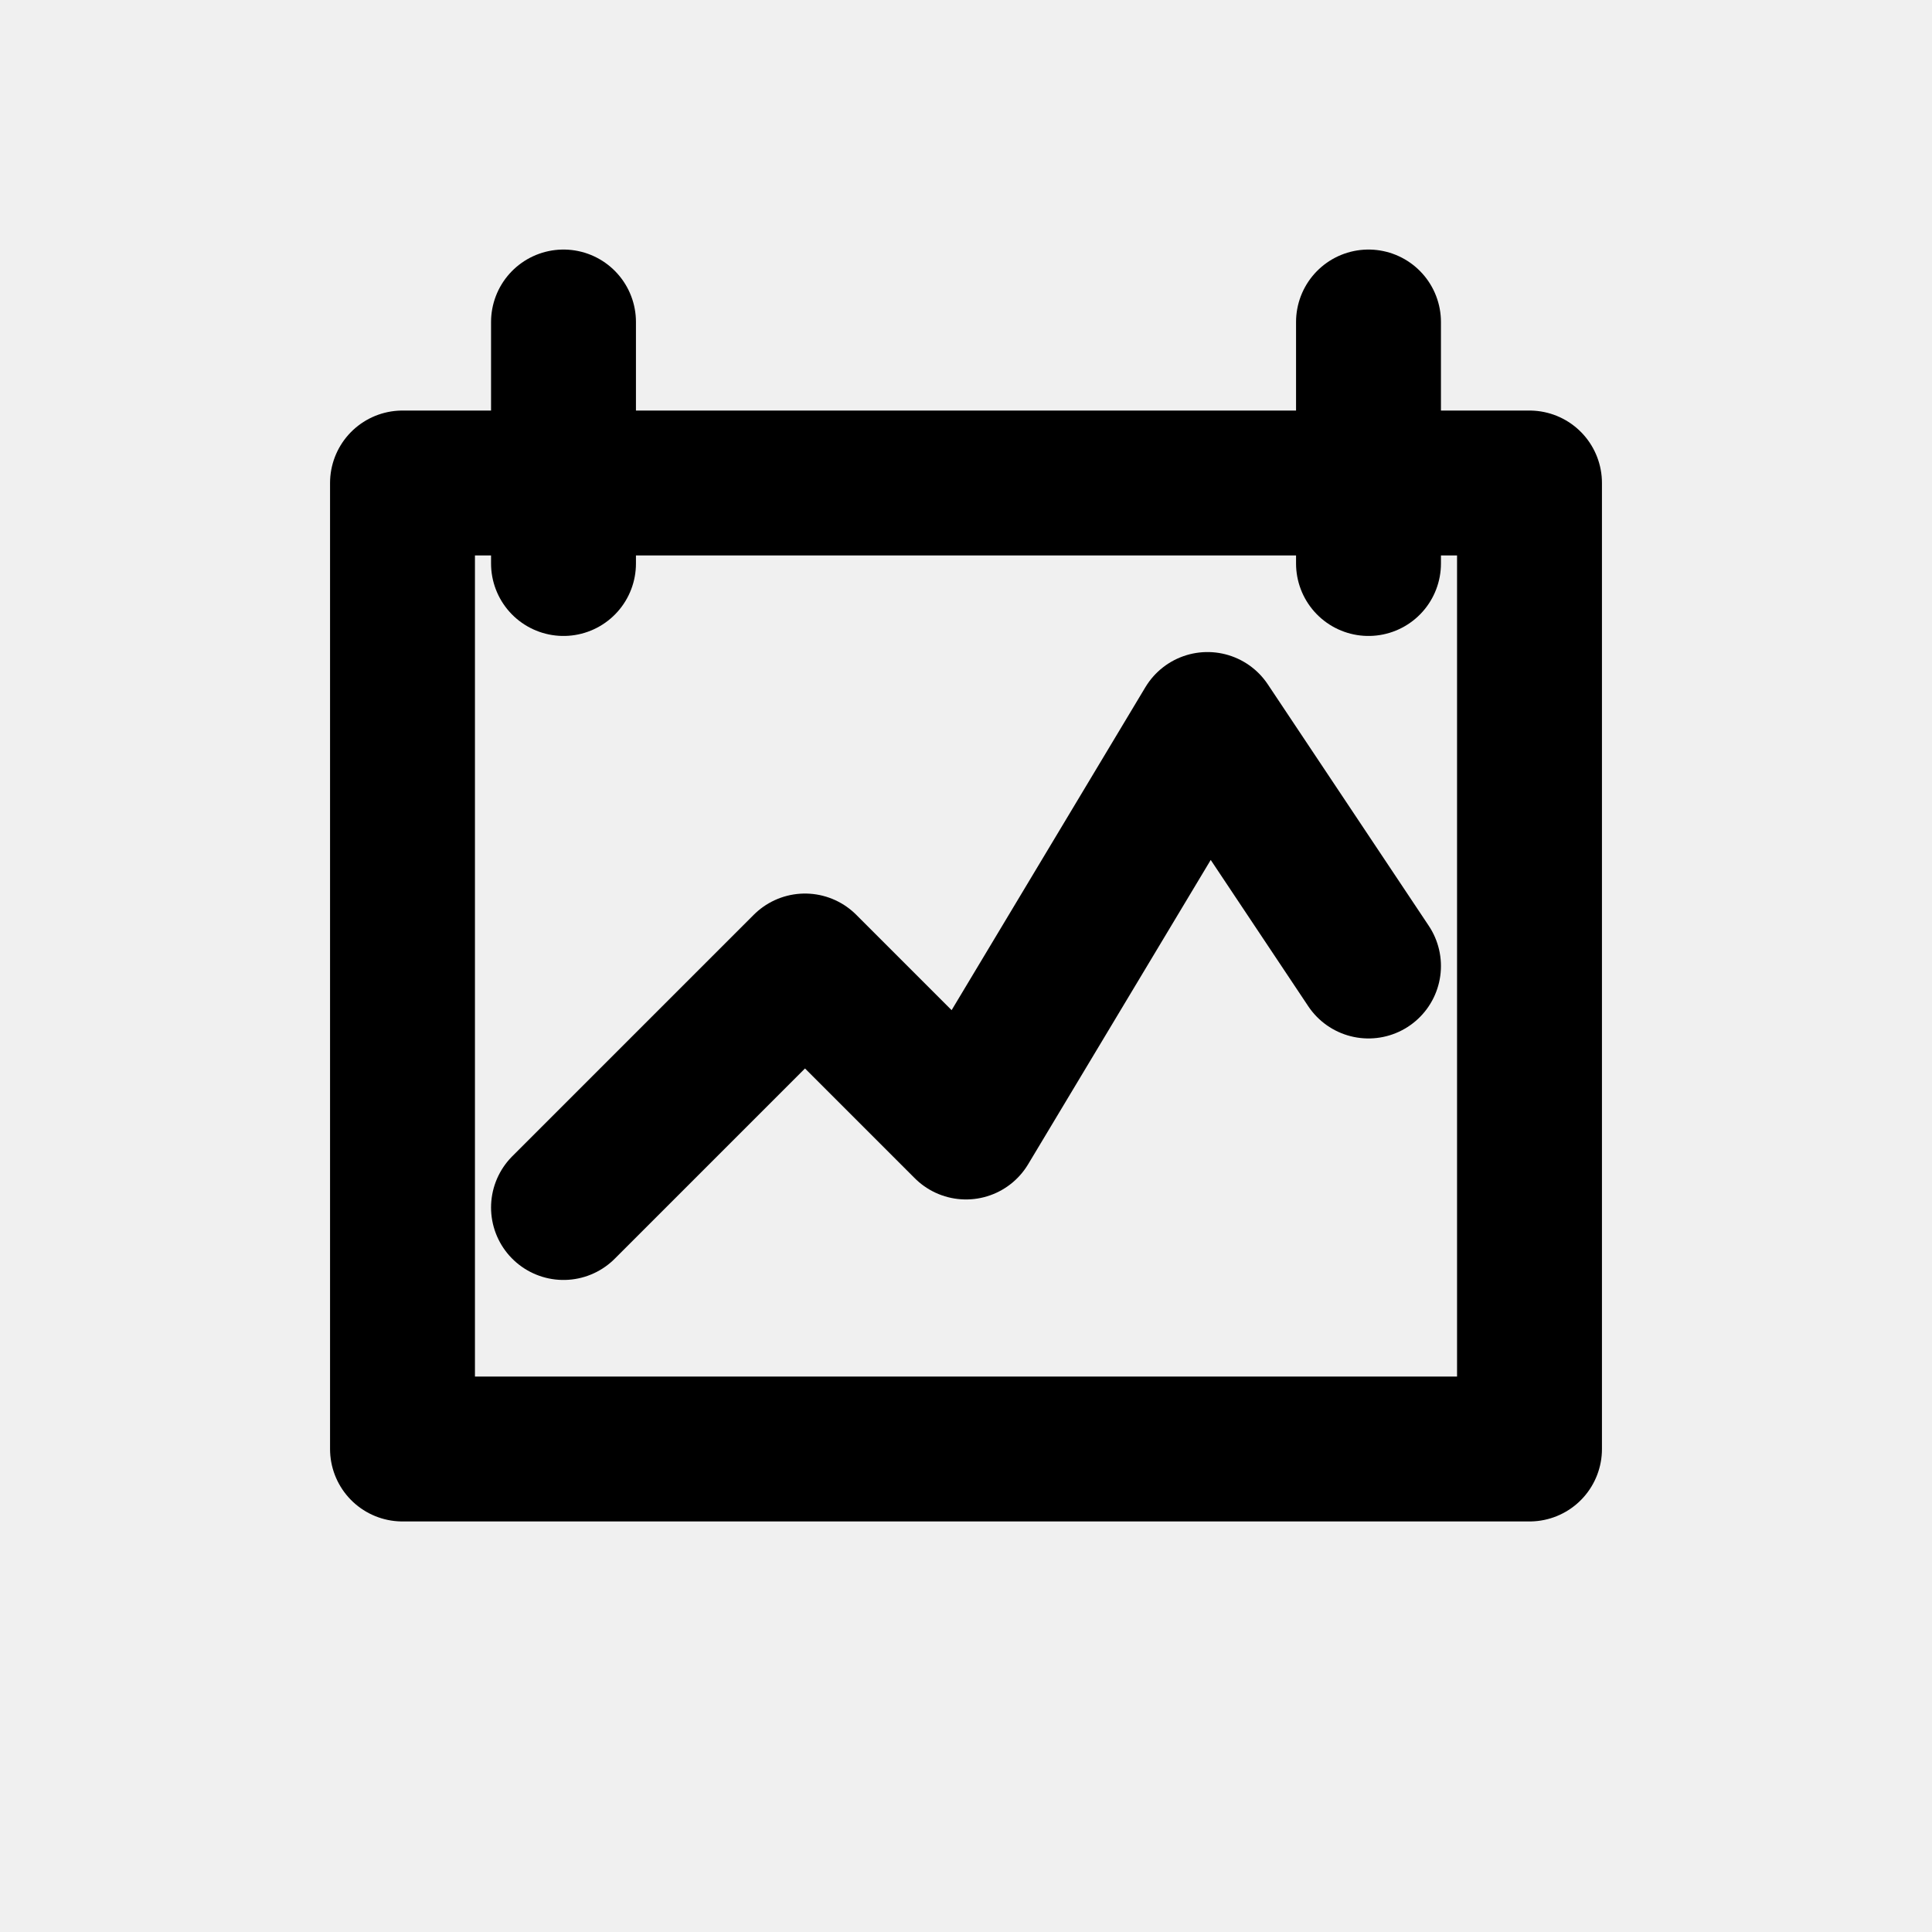
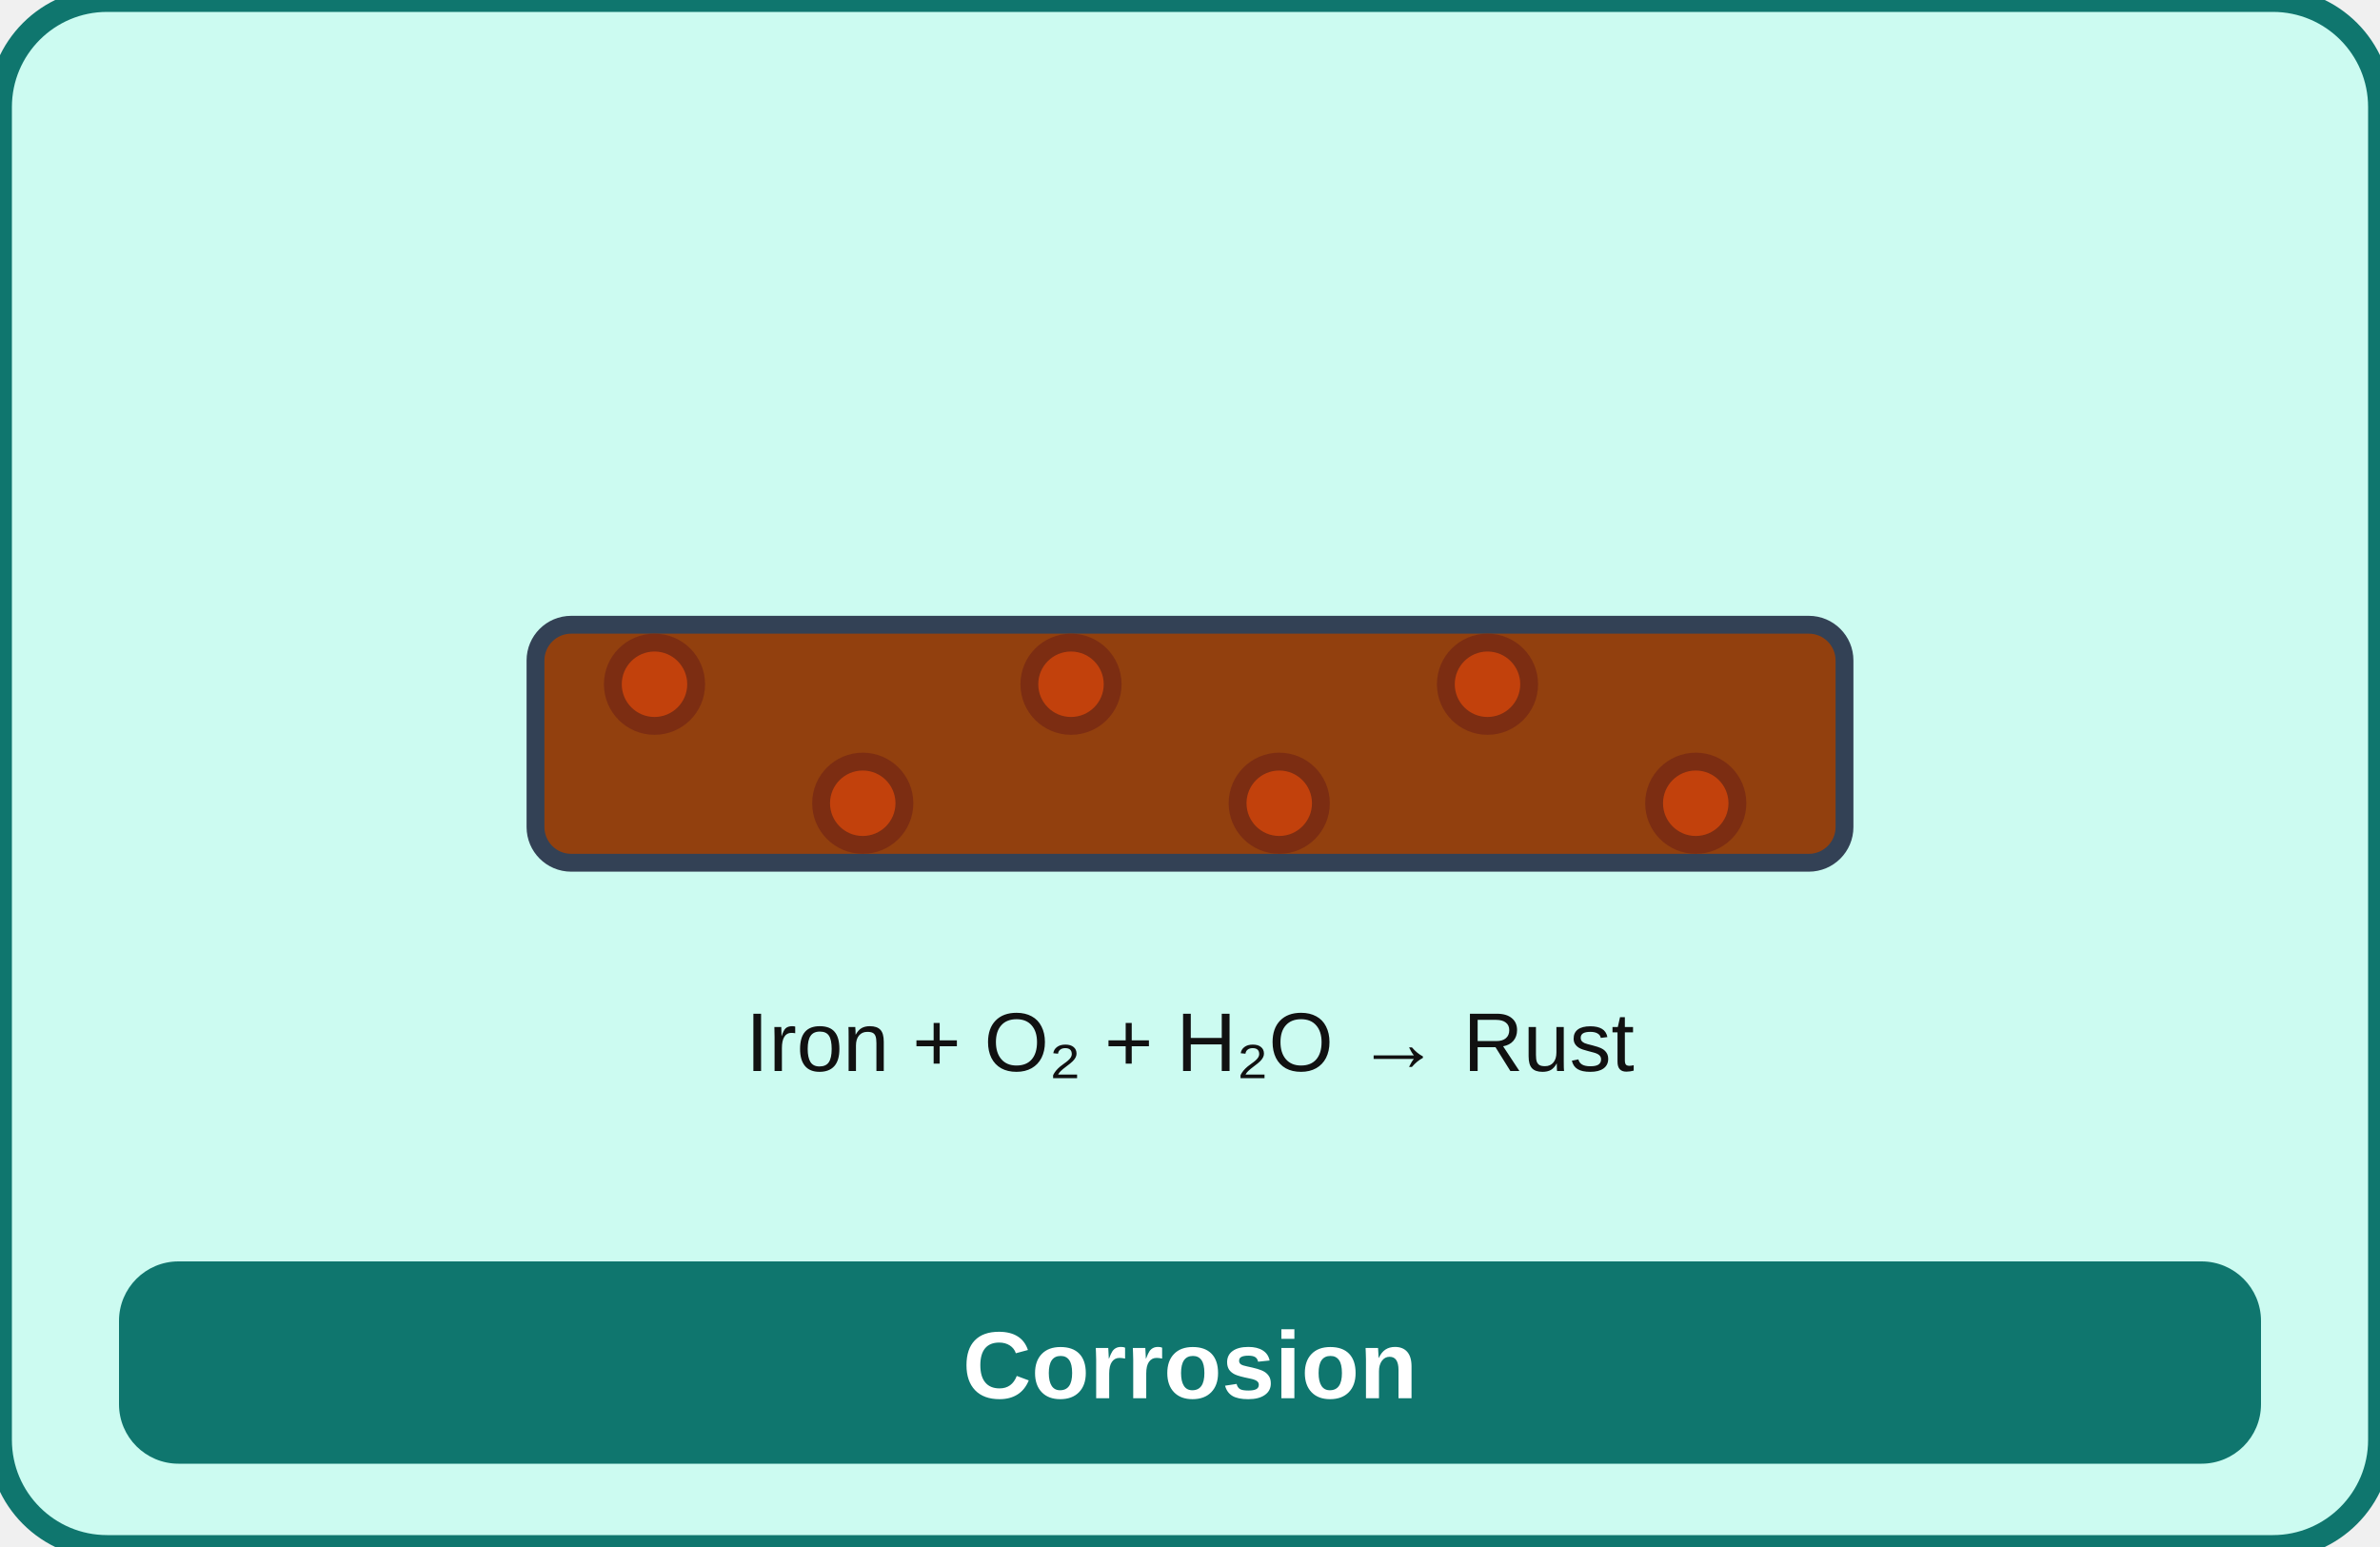
- <svg xmlns="http://www.w3.org/2000/svg" viewBox="0 0 24 24" fill="none" stroke="currentColor" stroke-width="1.8" stroke-linecap="round" stroke-linejoin="round">
-   <path d="M5 6h14v12H5zM7 15l3-3 2 2 3-5 2 3M7 4v3M17 4v3" />
+ <svg xmlns="http://www.w3.org/2000/svg" viewBox="0 0 400 260" width="400" height="260">
+   <rect width="400" height="260" rx="18" fill="#ccfbf1" stroke="#0f766e" stroke-width="4" />
+   <g transform="translate(0,15)">
+     <rect x="90" y="90" width="220" height="40" rx="6" fill="#92400e" stroke="#334155" stroke-width="3" />
+     <circle cx="110" cy="100" r="7" fill="#c2410c" stroke="#7c2d12" stroke-width="3" />
+     <circle cx="145" cy="120" r="7" fill="#c2410c" stroke="#7c2d12" stroke-width="3" />
+     <circle cx="180" cy="100" r="7" fill="#c2410c" stroke="#7c2d12" stroke-width="3" />
+     <circle cx="215" cy="120" r="7" fill="#c2410c" stroke="#7c2d12" stroke-width="3" />
+     <circle cx="250" cy="100" r="7" fill="#c2410c" stroke="#7c2d12" stroke-width="3" />
+     <circle cx="285" cy="120" r="7" fill="#c2410c" stroke="#7c2d12" stroke-width="3" />
+     <text x="200" y="165" font-family="Arial,sans-serif" font-size="14" fill="#111" text-anchor="middle" font-weight="normal">Iron + O₂ + H₂O → Rust</text>
+   </g>
+   <rect x="20" y="212" width="360" height="34" rx="10" fill="#0f766e" />
+   <text x="200" y="235" font-family="Arial,sans-serif" font-size="16" fill="#fff" text-anchor="middle" font-weight="bold">Corrosion</text>
</svg>
